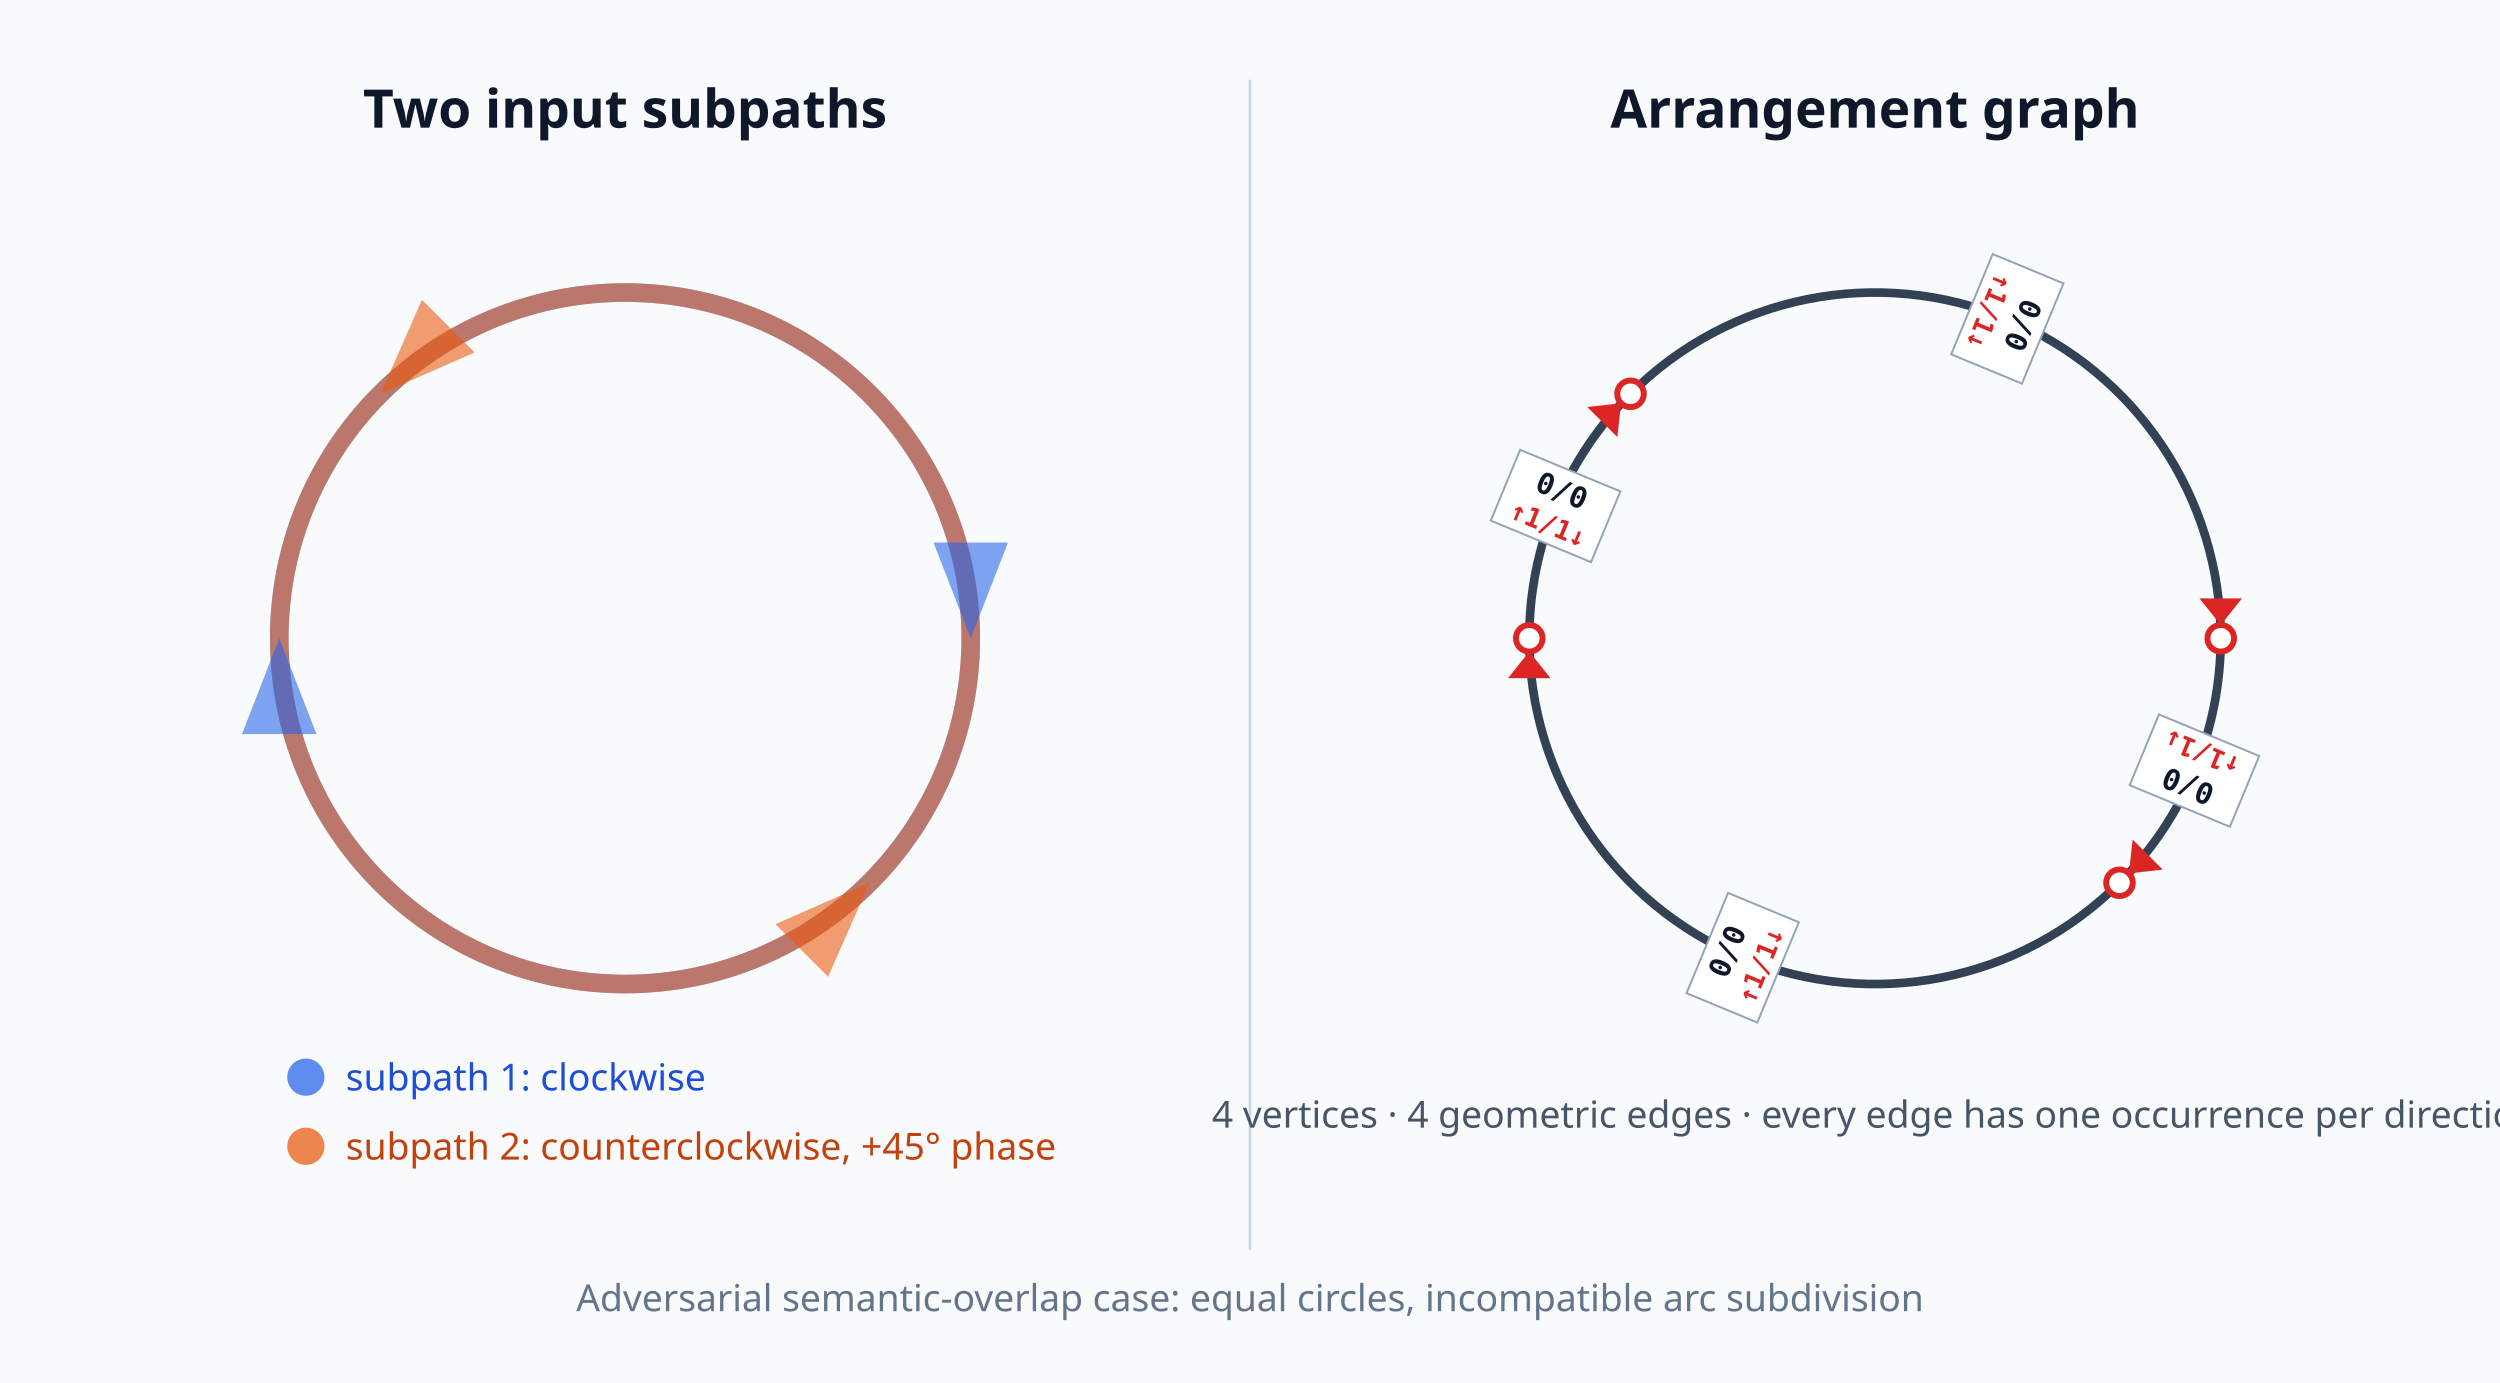
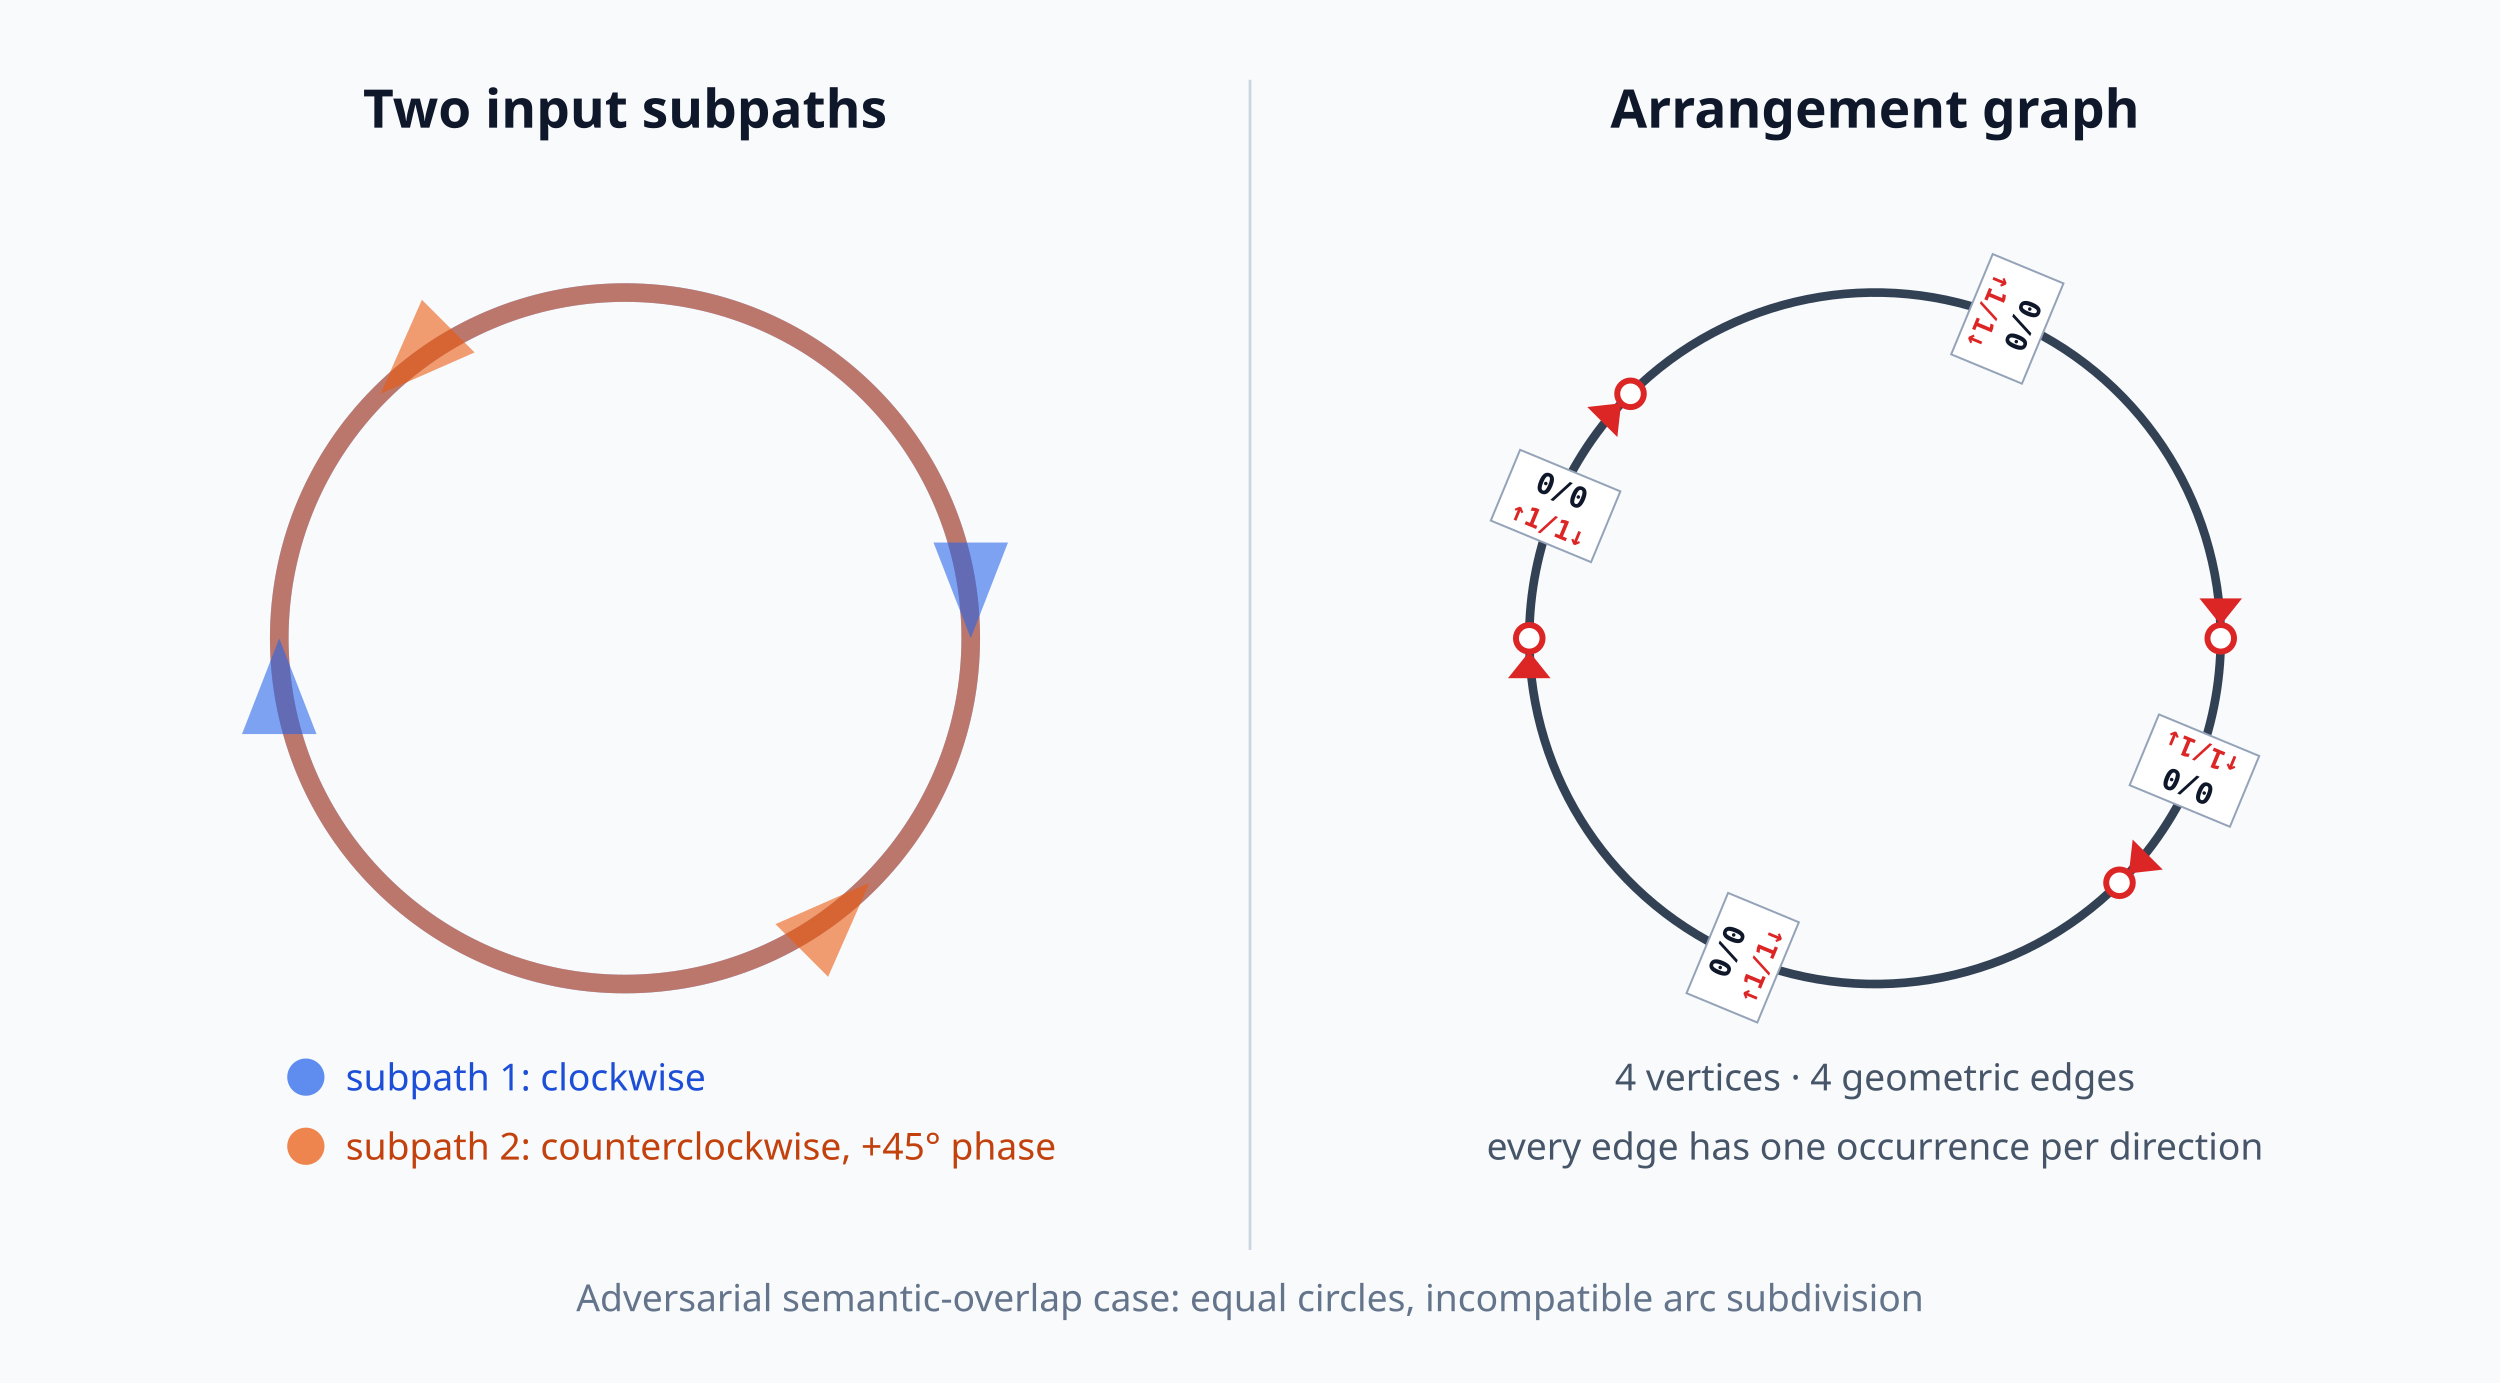
<svg xmlns="http://www.w3.org/2000/svg" viewBox="0 0 940 520" width="940" height="520">
  <rect x="0" y="0" width="940" height="520" style="fill: #f8fafc; stroke: none" />
  <path d="M 470 30 V 470" style="fill: none; stroke: #cbd5e1; stroke-width: 1" />
  <text x="235" y="48" font-size="20" style="fill: #0f172a; font-family: system-ui, sans-serif; font-weight: 650; text-anchor: middle">Two input subpaths</text>
  <text x="705" y="48" font-size="20" style="fill: #0f172a; font-family: system-ui, sans-serif; font-weight: 650; text-anchor: middle">Arrangement graph</text>
  <path d="M 365 240 A 130 130 0 0 1 105 240 A 130 130 0 0 1 365 240 Z" style="fill: none; stroke: #2563eb; stroke-width: 7; stroke-opacity: 0.58" />
  <path d="M 326.924 331.924 A 130 130 0 0 0 143.076 148.076 A 130 130 0 0 0 326.924 331.924 Z" style="fill: none; stroke: #ea580c; stroke-width: 7; stroke-opacity: 0.58" />
  <circle cx="115" cy="405" r="7" style="fill: #2563eb; fill-opacity: 0.72; stroke: none" />
  <text x="130" y="410" font-size="14" style="fill: #1d4ed8; font-family: system-ui, sans-serif; text-anchor: start">subpath 1: clockwise</text>
  <circle cx="115" cy="431" r="7" style="fill: #ea580c; fill-opacity: 0.72; stroke: none" />
  <text x="130" y="436" font-size="14" style="fill: #c2410c; font-family: system-ui, sans-serif; text-anchor: start">subpath 2: counterclockwise, +45° phase</text>
-   <text x="705" y="424" font-size="14" style="fill: #475569; font-family: system-ui, sans-serif; text-anchor: middle">4 vertices · 4 geometric edges · every edge has one occurrence per direction</text>
+   <text x="705" y="410" font-size="14" style="fill: #475569; font-family: system-ui, sans-serif; text-anchor: middle">4 vertices · 4 geometric edges</text>
+   <text x="705" y="436" font-size="14" style="fill: #475569; font-family: system-ui, sans-serif; text-anchor: middle">every edge has one occurrence per direction</text>
  <text x="470" y="493" font-size="14" style="fill: #64748b; font-family: system-ui, sans-serif; text-anchor: middle">Adversarial semantic-overlap case: equal circles, incompatible arc subdivision</text>
  <path d="M 105 240 L 119 276 H 91 Z" style="fill: #2563eb; fill-opacity: 0.58; stroke: none" />
  <path d="M 365 240 L 351 204 H 379 Z" style="fill: #2563eb; fill-opacity: 0.58; stroke: none" />
  <path d="M 143.076 148.076 L 158.632 112.721 L 178.431 132.52 Z" style="fill: #ea580c; fill-opacity: 0.58; stroke: none" />
  <path d="M 326.924 331.924 L 311.368 367.279 L 291.569 347.48 Z" style="fill: #ea580c; fill-opacity: 0.58; stroke: none" />
  <path d="M 835 240 A 130 130 0 0 1 796.924 331.924" style="fill: none; stroke: #334155; stroke-width: 3.25" />
  <path d="M 800.459 328.388 L 801.874 315.66 L 813.187 326.974 Z" style="fill: #dc2626; fill-opacity: 1.0; stroke: none" />
  <rect x="804.704" y="275.349" width="40.8" height="28.8" style="fill: #fff; stroke: #94a3b8; stroke-width: 0.75" transform="rotate(202.5 825.1043 289.7489)" />
  <text x="825.104" y="287.349" font-size="11" style="fill: #0f172a; font-family: ui-monospace, monospace; font-weight: 700; text-anchor: middle" transform="rotate(202.5 825.1043 289.7489)">0/0</text>
  <text x="825.104" y="300.549" font-size="10" style="fill: #dc2626; font-family: ui-monospace, monospace; font-weight: 700; text-anchor: middle" transform="rotate(202.5 825.1043 289.7489)">↑1/1↓</text>
  <path d="M 796.924 331.924 A 130 130 0 0 1 575 240" style="fill: none; stroke: #334155; stroke-width: 3.25" />
  <path d="M 575 245 L 583 255 H 567 Z" style="fill: #dc2626; fill-opacity: 1.0; stroke: none" />
  <rect x="634.851" y="345.704" width="40.8" height="28.8" style="fill: #fff; stroke: #94a3b8; stroke-width: 0.75" transform="rotate(-67.5 655.2512 360.1043)" />
  <text x="655.251" y="357.704" font-size="11" style="fill: #0f172a; font-family: ui-monospace, monospace; font-weight: 700; text-anchor: middle" transform="rotate(-67.5 655.2512 360.1043)">0/0</text>
  <text x="655.251" y="370.904" font-size="10" style="fill: #dc2626; font-family: ui-monospace, monospace; font-weight: 700; text-anchor: middle" transform="rotate(-67.5 655.2512 360.1043)">↑1/1↓</text>
  <path d="M 575 240 A 130 130 0 0 1 613.076 148.076" style="fill: none; stroke: #334155; stroke-width: 3.25" />
  <path d="M 609.541 151.612 L 608.126 164.34 L 596.813 153.026 Z" style="fill: #dc2626; fill-opacity: 1.0; stroke: none" />
  <rect x="564.496" y="175.851" width="40.8" height="28.8" style="fill: #fff; stroke: #94a3b8; stroke-width: 0.75" transform="rotate(22.5 584.8957 190.2511)" />
  <text x="584.896" y="187.851" font-size="11" style="fill: #0f172a; font-family: ui-monospace, monospace; font-weight: 700; text-anchor: middle" transform="rotate(22.5 584.8957 190.2511)">0/0</text>
  <text x="584.896" y="201.051" font-size="10" style="fill: #dc2626; font-family: ui-monospace, monospace; font-weight: 700; text-anchor: middle" transform="rotate(22.5 584.8957 190.2511)">↑1/1↓</text>
  <path d="M 613.076 148.076 A 130 130 0 0 1 835 240" style="fill: none; stroke: #334155; stroke-width: 3.25" />
  <path d="M 835 235 L 827 225 H 843 Z" style="fill: #dc2626; fill-opacity: 1.0; stroke: none" />
  <rect x="734.349" y="105.496" width="40.8" height="28.8" style="fill: #fff; stroke: #94a3b8; stroke-width: 0.75" transform="rotate(112.5 754.7488 119.8957)" />
  <text x="754.749" y="117.496" font-size="11" style="fill: #0f172a; font-family: ui-monospace, monospace; font-weight: 700; text-anchor: middle" transform="rotate(112.5 754.7488 119.8957)">0/0</text>
  <text x="754.749" y="130.696" font-size="10" style="fill: #dc2626; font-family: ui-monospace, monospace; font-weight: 700; text-anchor: middle" transform="rotate(112.5 754.7488 119.8957)">↑1/1↓</text>
  <circle cx="835" cy="240" r="5" style="fill: #fff; stroke: #dc2626; stroke-width: 2.25" />
  <circle cx="796.924" cy="331.924" r="5" style="fill: #fff; stroke: #dc2626; stroke-width: 2.25" />
  <circle cx="575" cy="240" r="5" style="fill: #fff; stroke: #dc2626; stroke-width: 2.25" />
  <circle cx="613.076" cy="148.076" r="5" style="fill: #fff; stroke: #dc2626; stroke-width: 2.25" />
</svg>
